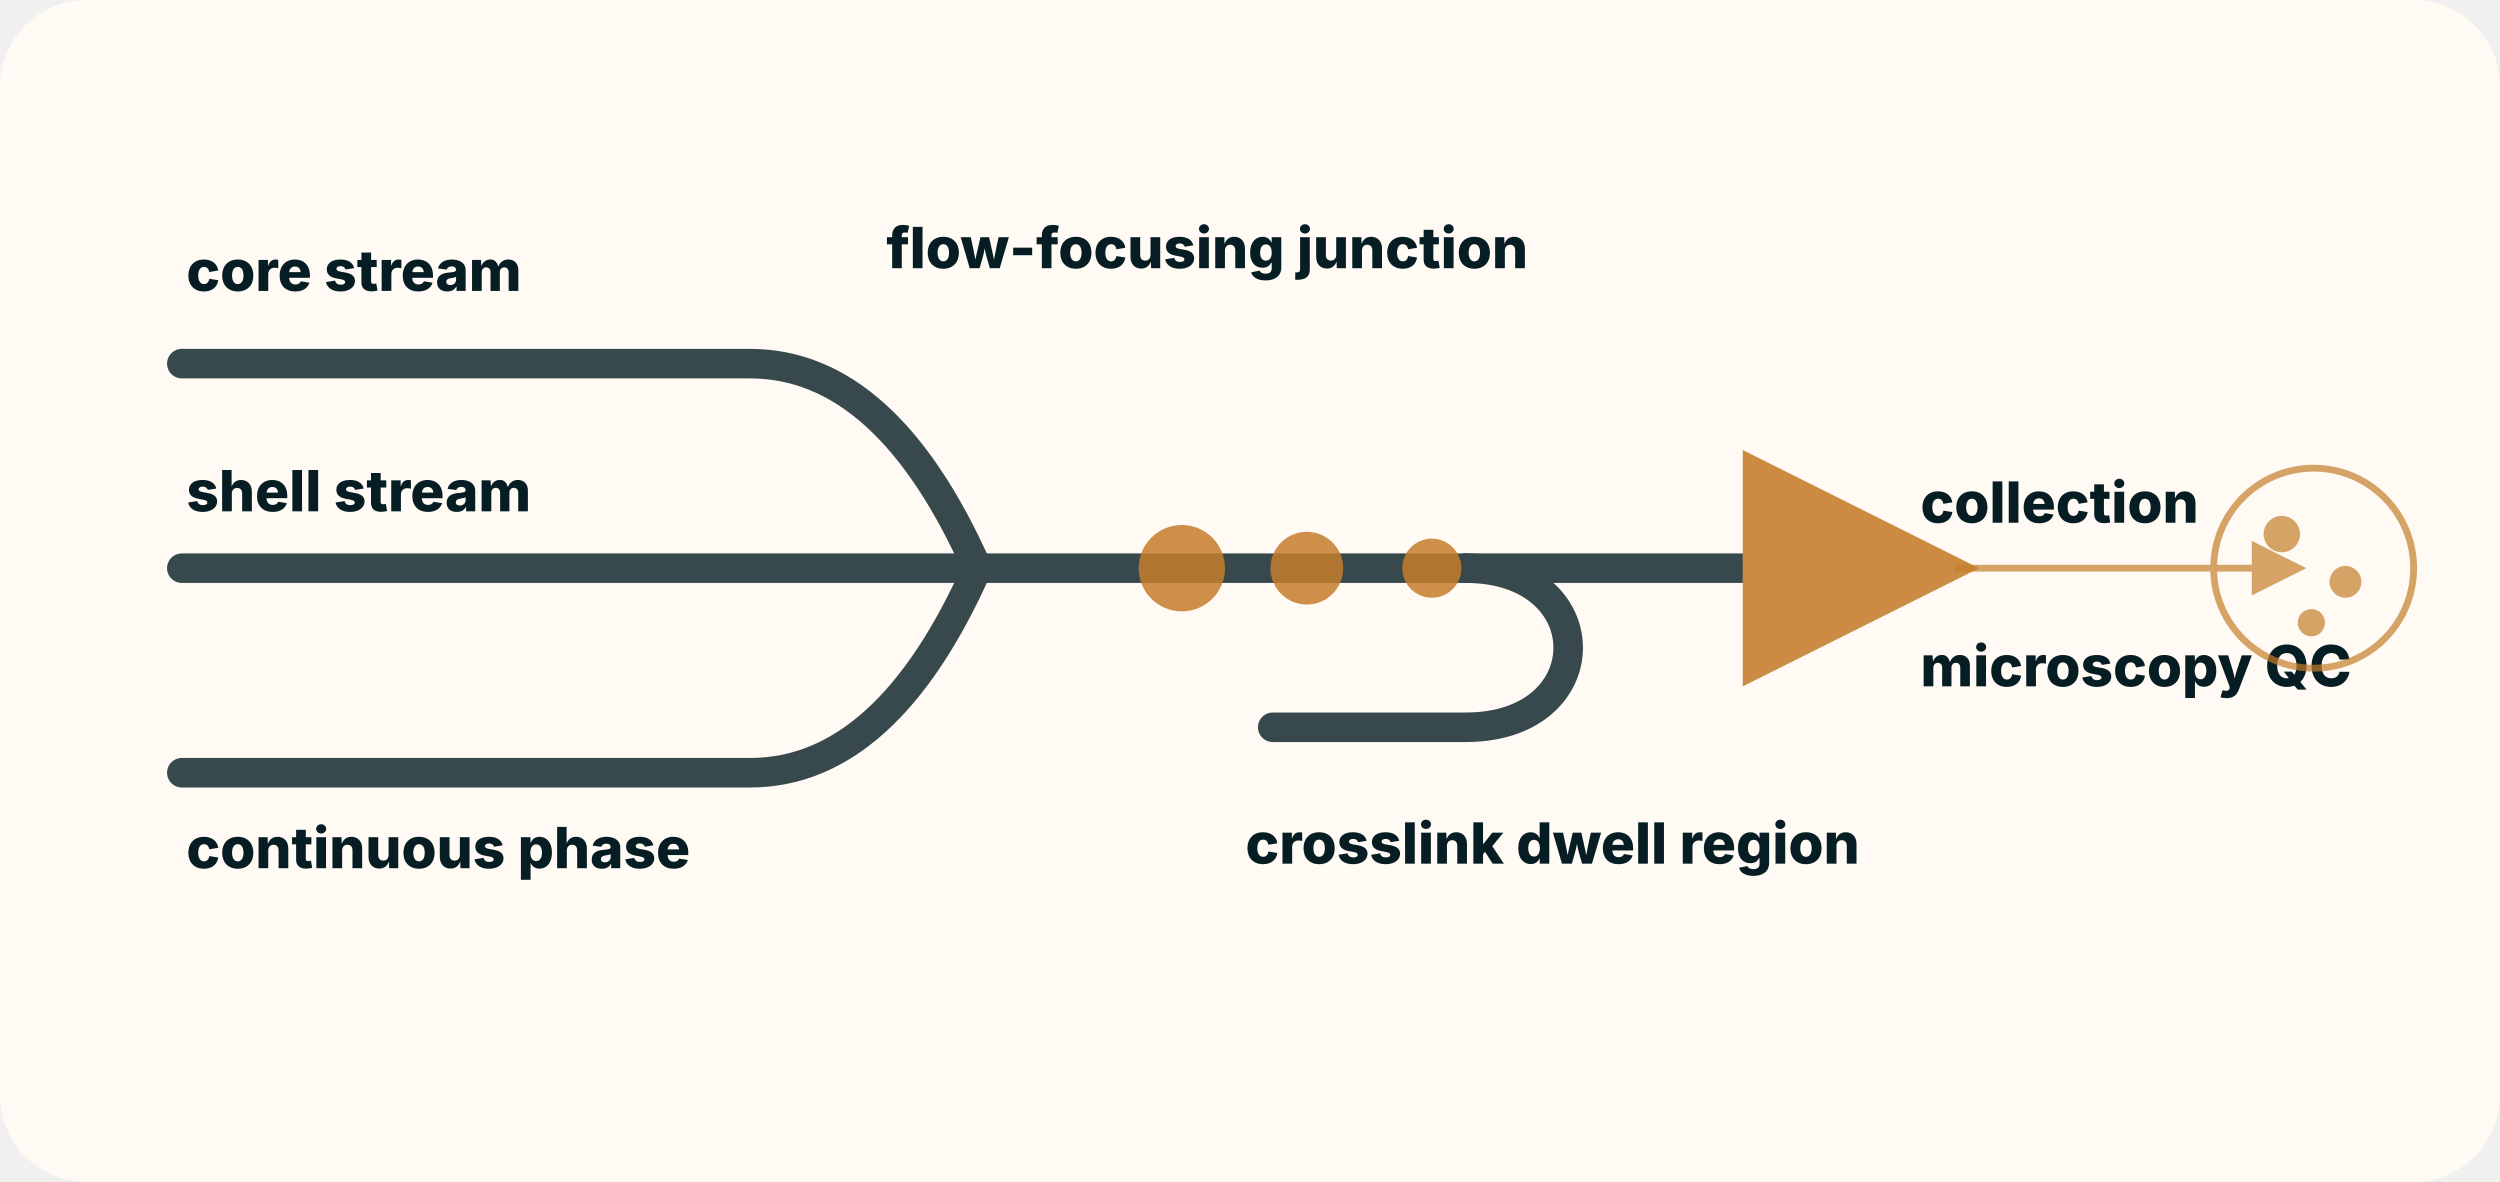
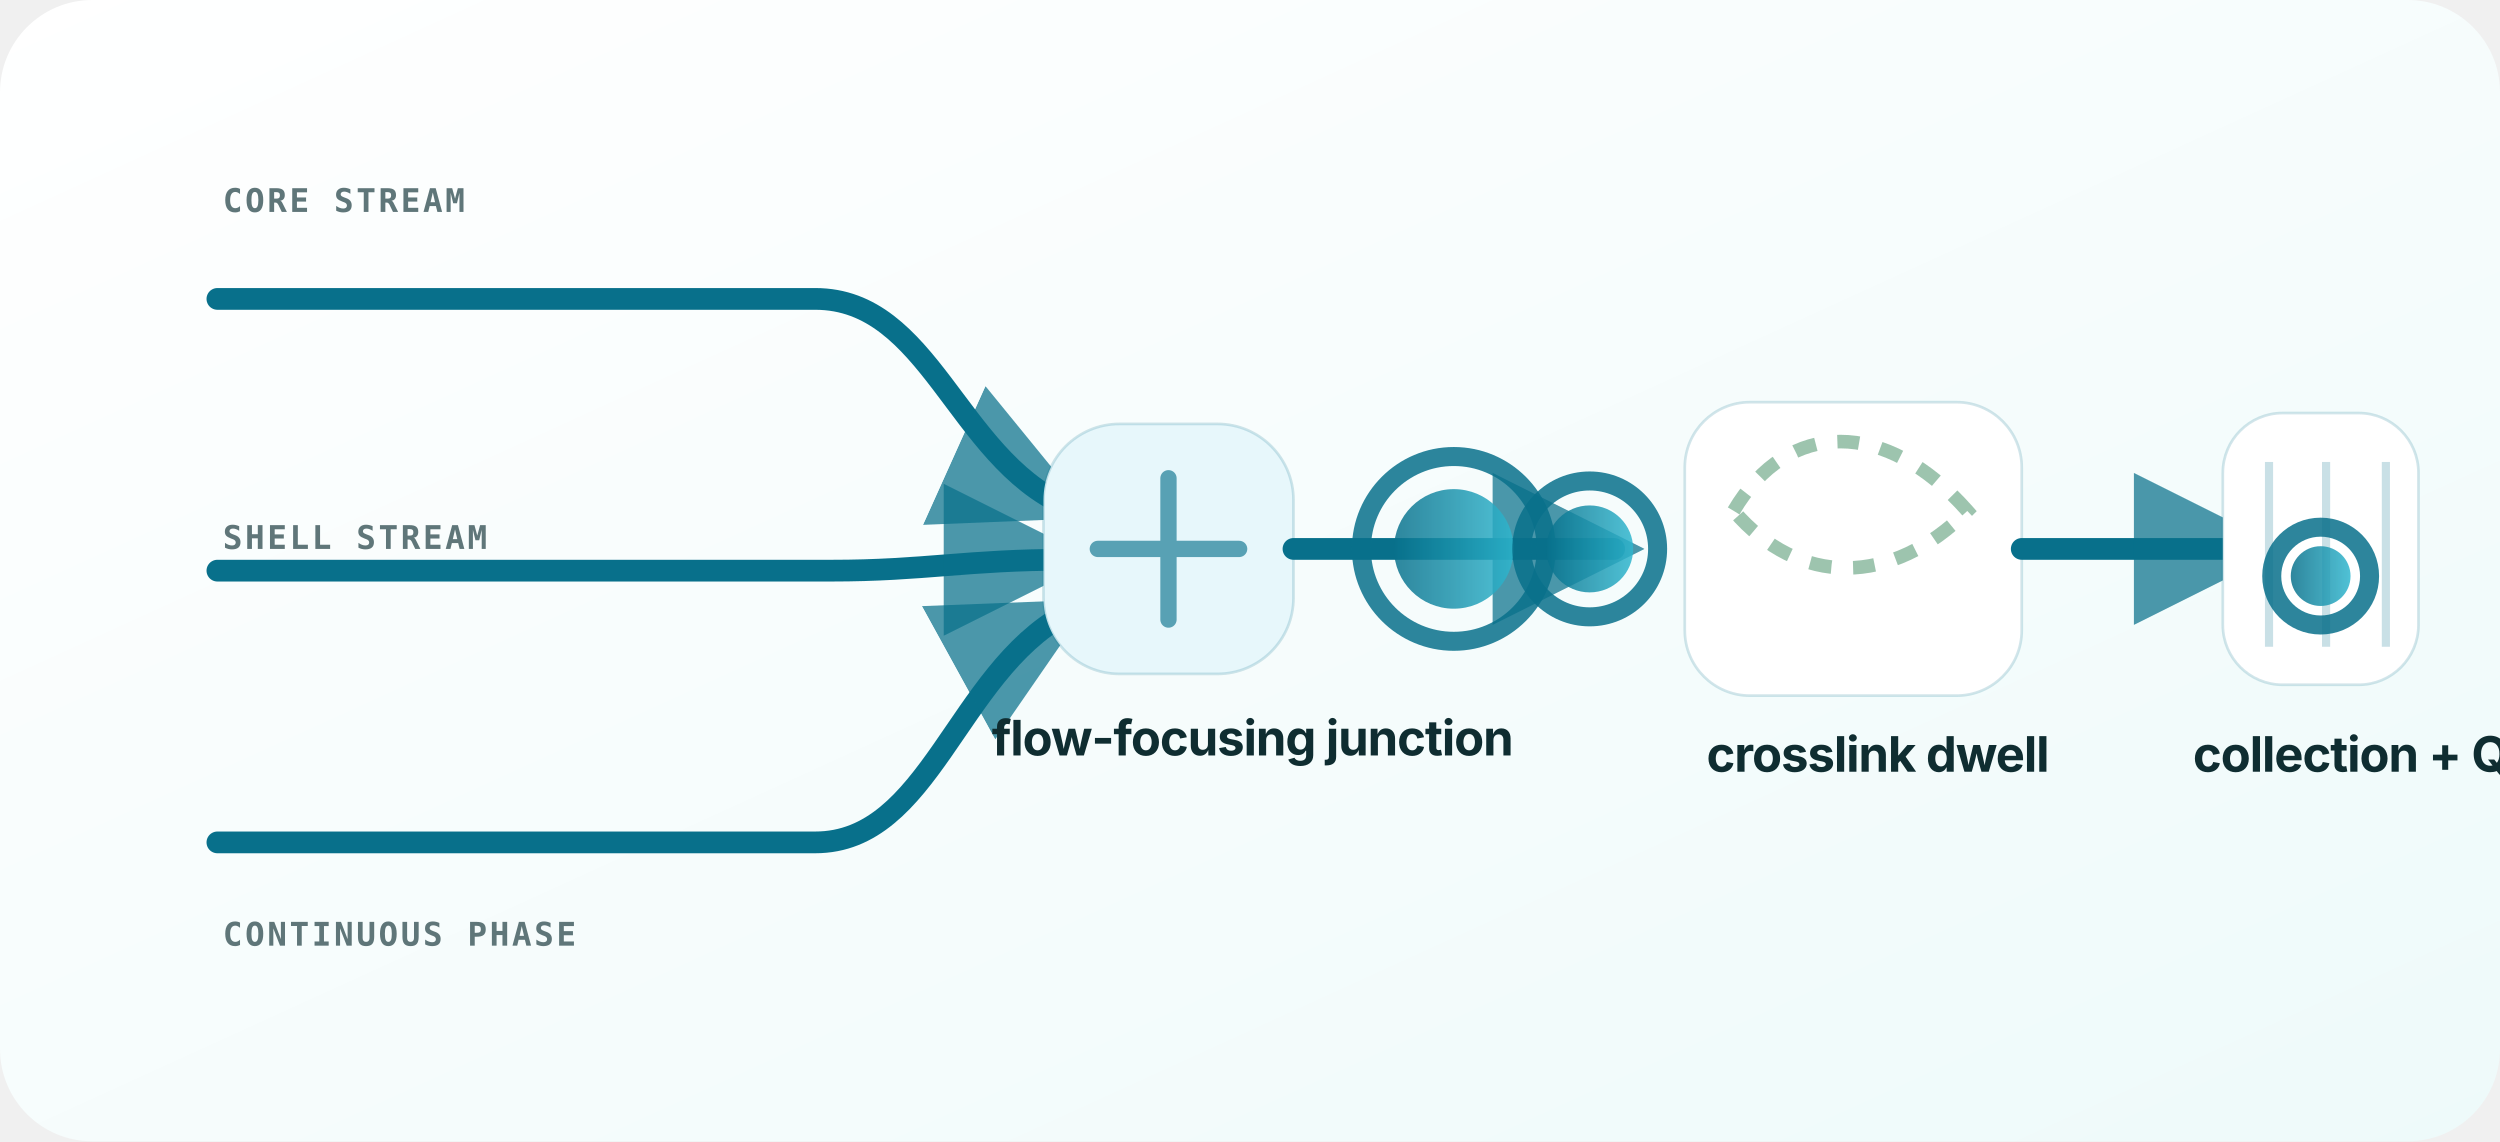
- <svg xmlns="http://www.w3.org/2000/svg" viewBox="0 0 1100 520" role="img" aria-label="Microfluidic core-shell encapsulation process schematic">
-   <rect width="1100" height="520" rx="38" fill="#fffaf4" />
+ <svg xmlns="http://www.w3.org/2000/svg" viewBox="0 0 920 420" role="img" aria-labelledby="title desc">
  <defs>
-     <marker id="arrow" viewBox="0 0 10 10" refX="8" refY="5" markerWidth="8" markerHeight="8" orient="auto-start-reverse">
-       <path d="M0 0L10 5L0 10z" fill="#C47D2B" />
+     <linearGradient id="bg" x1="0" x2="1" y1="0" y2="1">
+       <stop stop-color="#ffffff" />
+       <stop offset="1" stop-color="#eefafa" />
+     </linearGradient>
+     <linearGradient id="teal" x1="0" x2="1">
+       <stop stop-color="#08708b" />
+       <stop offset="1" stop-color="#2fb6ce" />
+     </linearGradient>
+     <marker id="arrow" viewBox="0 0 10 10" refX="8" refY="5" markerWidth="7" markerHeight="7" orient="auto-start-reverse">
+       <path d="M0,0 L10,5 L0,10 z" fill="#08708b" opacity=".72" />
    </marker>
+     <style>
+       .label{font:700 18px Inter,Arial,sans-serif;fill:#0f2d31;letter-spacing:-.02em}.small{font:700 12px ui-monospace,Menlo,monospace;fill:#5f7679;letter-spacing:.08em;text-transform:uppercase}.line{fill:none;stroke:#08708b;stroke-width:8;stroke-linecap:round;stroke-linejoin:round;marker-end:url(#arrow)}.soft{fill:#e7f7fb;stroke:#08708b;stroke-opacity:.18}.drop{fill:url(#teal);opacity:.84}.shell{fill:none;stroke:#08708b;stroke-width:7;opacity:.85}.dim{fill:none;stroke:#4c936c;stroke-width:5;stroke-dasharray:8 8;opacity:.55}
+     </style>
  </defs>
-   <g stroke="#1e3238" stroke-width="13" stroke-linecap="round" fill="none" opacity=".88">
-     <path d="M80 160 H330 Q390 160 430 250" />
-     <path d="M80 250 H430" />
-     <path d="M80 340 H330 Q390 340 430 250" />
-     <path d="M430 250 H645" />
-     <path d="M645 250 C705 250 705 320 645 320 H560" />
-     <path d="M645 250 H850" marker-end="url(#arrow)" />
-   </g>
-   <g fill="#C47D2B" opacity=".85">
-     <circle cx="520" cy="250" r="19" />
-     <circle cx="575" cy="250" r="16" />
-     <circle cx="630" cy="250" r="13" />
-   </g>
-   <g font-family="Inter,Arial,sans-serif" fill="#071d24" font-weight="800" font-size="25">
-     <text x="82" y="128">core stream</text>
-     <text x="82" y="225">shell stream</text>
-     <text x="82" y="382">continuous phase</text>
-     <text x="390" y="118">flow-focusing junction</text>
-     <text x="548" y="380">crosslink dwell region</text>
-     <text x="845" y="230">collection</text>
-     <text x="845" y="302">microscopy QC</text>
-   </g>
-   <g stroke="#C47D2B" stroke-width="3" opacity=".7">
-     <line x1="860" y1="250" x2="1010" y2="250" marker-end="url(#arrow)" />
-     <circle cx="1018" cy="250" r="44" fill="none" />
-     <circle cx="1004" cy="235" r="8" fill="#C47D2B" stroke="none" />
-     <circle cx="1032" cy="256" r="7" fill="#C47D2B" stroke="none" />
-     <circle cx="1017" cy="274" r="6" fill="#C47D2B" stroke="none" />
-   </g>
+   <rect width="920" height="420" rx="34" fill="url(#bg)" />
+   <path d="M80 110 H300 C342 110 352 168 392 186" class="line" />
+   <path d="M80 210 H306 C340 210 356 206 392 206" class="line" />
+   <path d="M80 310 H300 C342 310 352 248 392 226" class="line" />
+   <text x="82" y="78" class="small">CORE STREAM</text>
+   <text x="82" y="202" class="small">SHELL STREAM</text>
+   <text x="82" y="348" class="small">CONTINUOUS PHASE</text>
+   <rect x="384" y="156" width="92" height="92" rx="28" class="soft" />
+   <path d="M404 202 H456 M430 176 V228" stroke="#08708b" stroke-width="6" stroke-linecap="round" opacity=".64" />
+   <text x="365" y="278" class="label">flow-focusing junction</text>
+   <path d="M476 202 C530 202 542 202 594 202" class="line" />
+   <circle cx="535" cy="202" r="22" class="drop" />
+   <circle cx="535" cy="202" r="34" class="shell" />
+   <circle cx="585" cy="202" r="16" class="drop" opacity=".65" />
+   <circle cx="585" cy="202" r="25" class="shell" opacity=".65" />
+   <rect x="620" y="148" width="124" height="108" rx="24" fill="#fff" stroke="#08708b" stroke-opacity=".18" />
+   <path d="M638 188 C658 154 694 154 724 188 C696 216 662 216 638 188Z" class="dim" />
+   <text x="628" y="284" class="label">crosslink dwell</text>
+   <path d="M744 202 C780 202 794 202 830 202" class="line" />
+   <rect x="818" y="152" width="72" height="100" rx="22" fill="#fff" stroke="#08708b" stroke-opacity=".18" />
+   <path d="M835 170 V238 M856 170 V238 M878 170 V238" stroke="#08708b" stroke-width="3" opacity=".22" />
+   <circle cx="854" cy="212" r="11" class="drop" opacity=".55" />
+   <circle cx="854" cy="212" r="18" class="shell" opacity=".55" />
+   <text x="807" y="284" class="label">collection + QC</text>
</svg>
